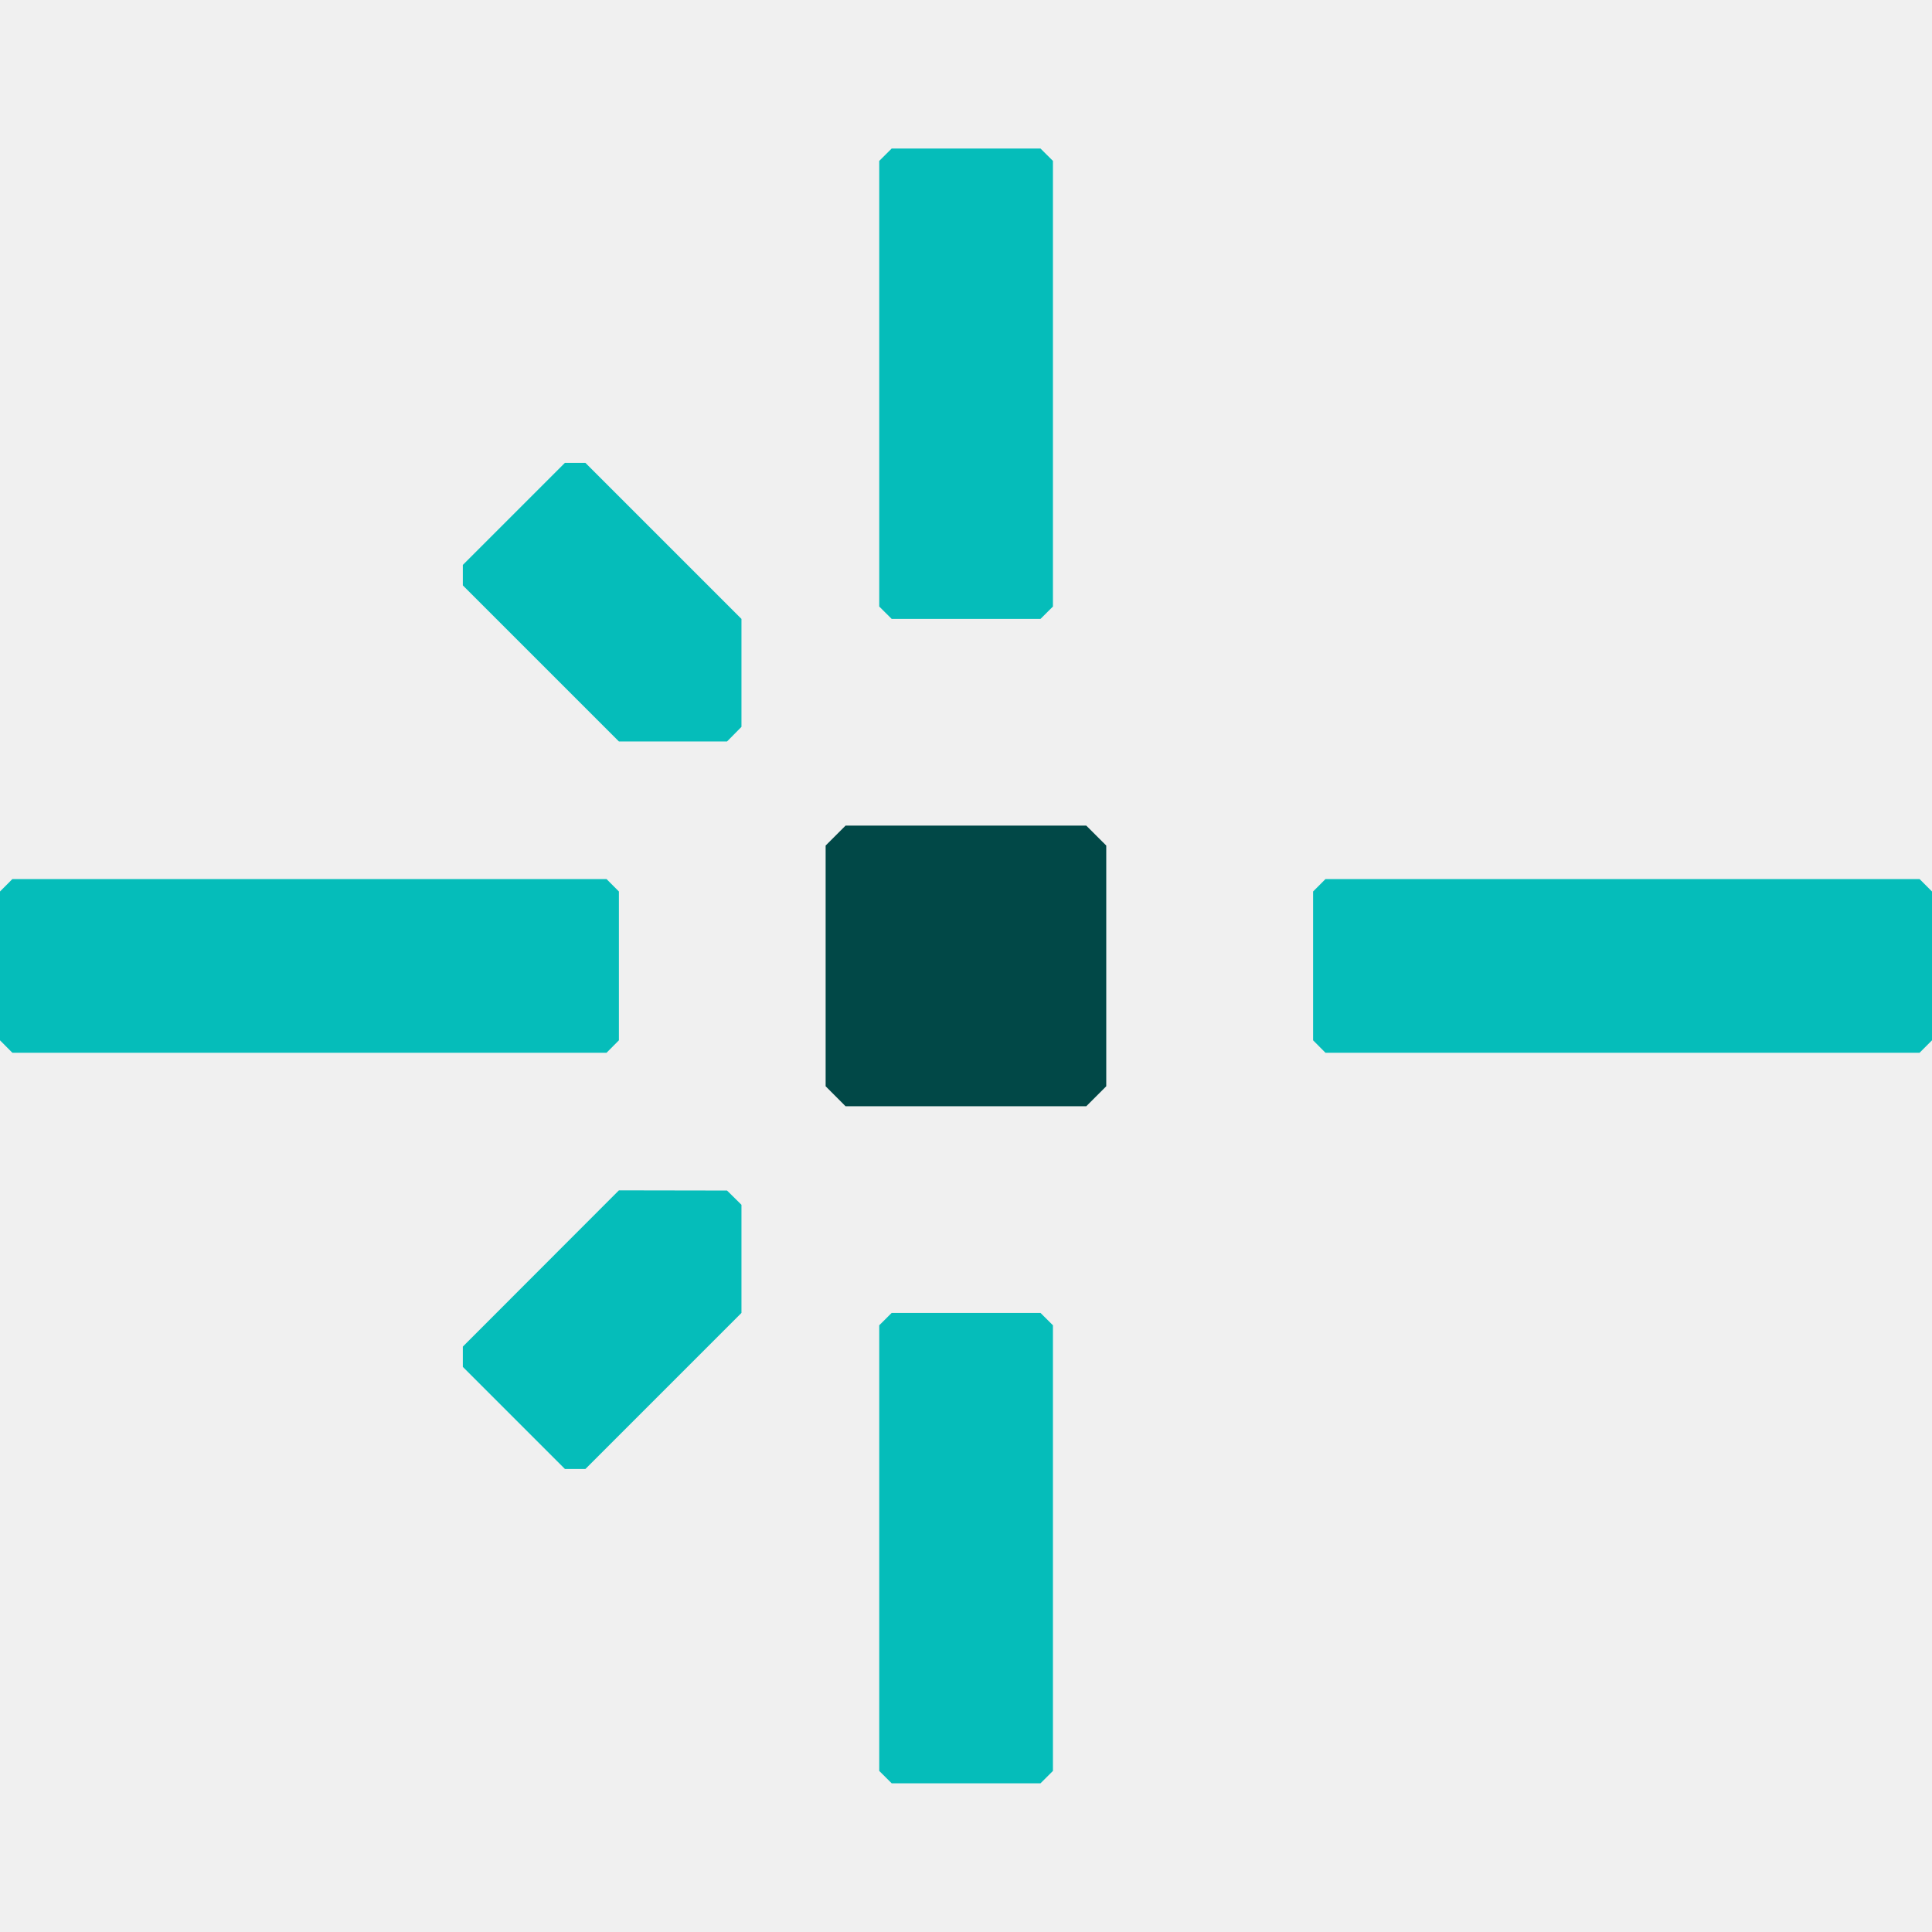
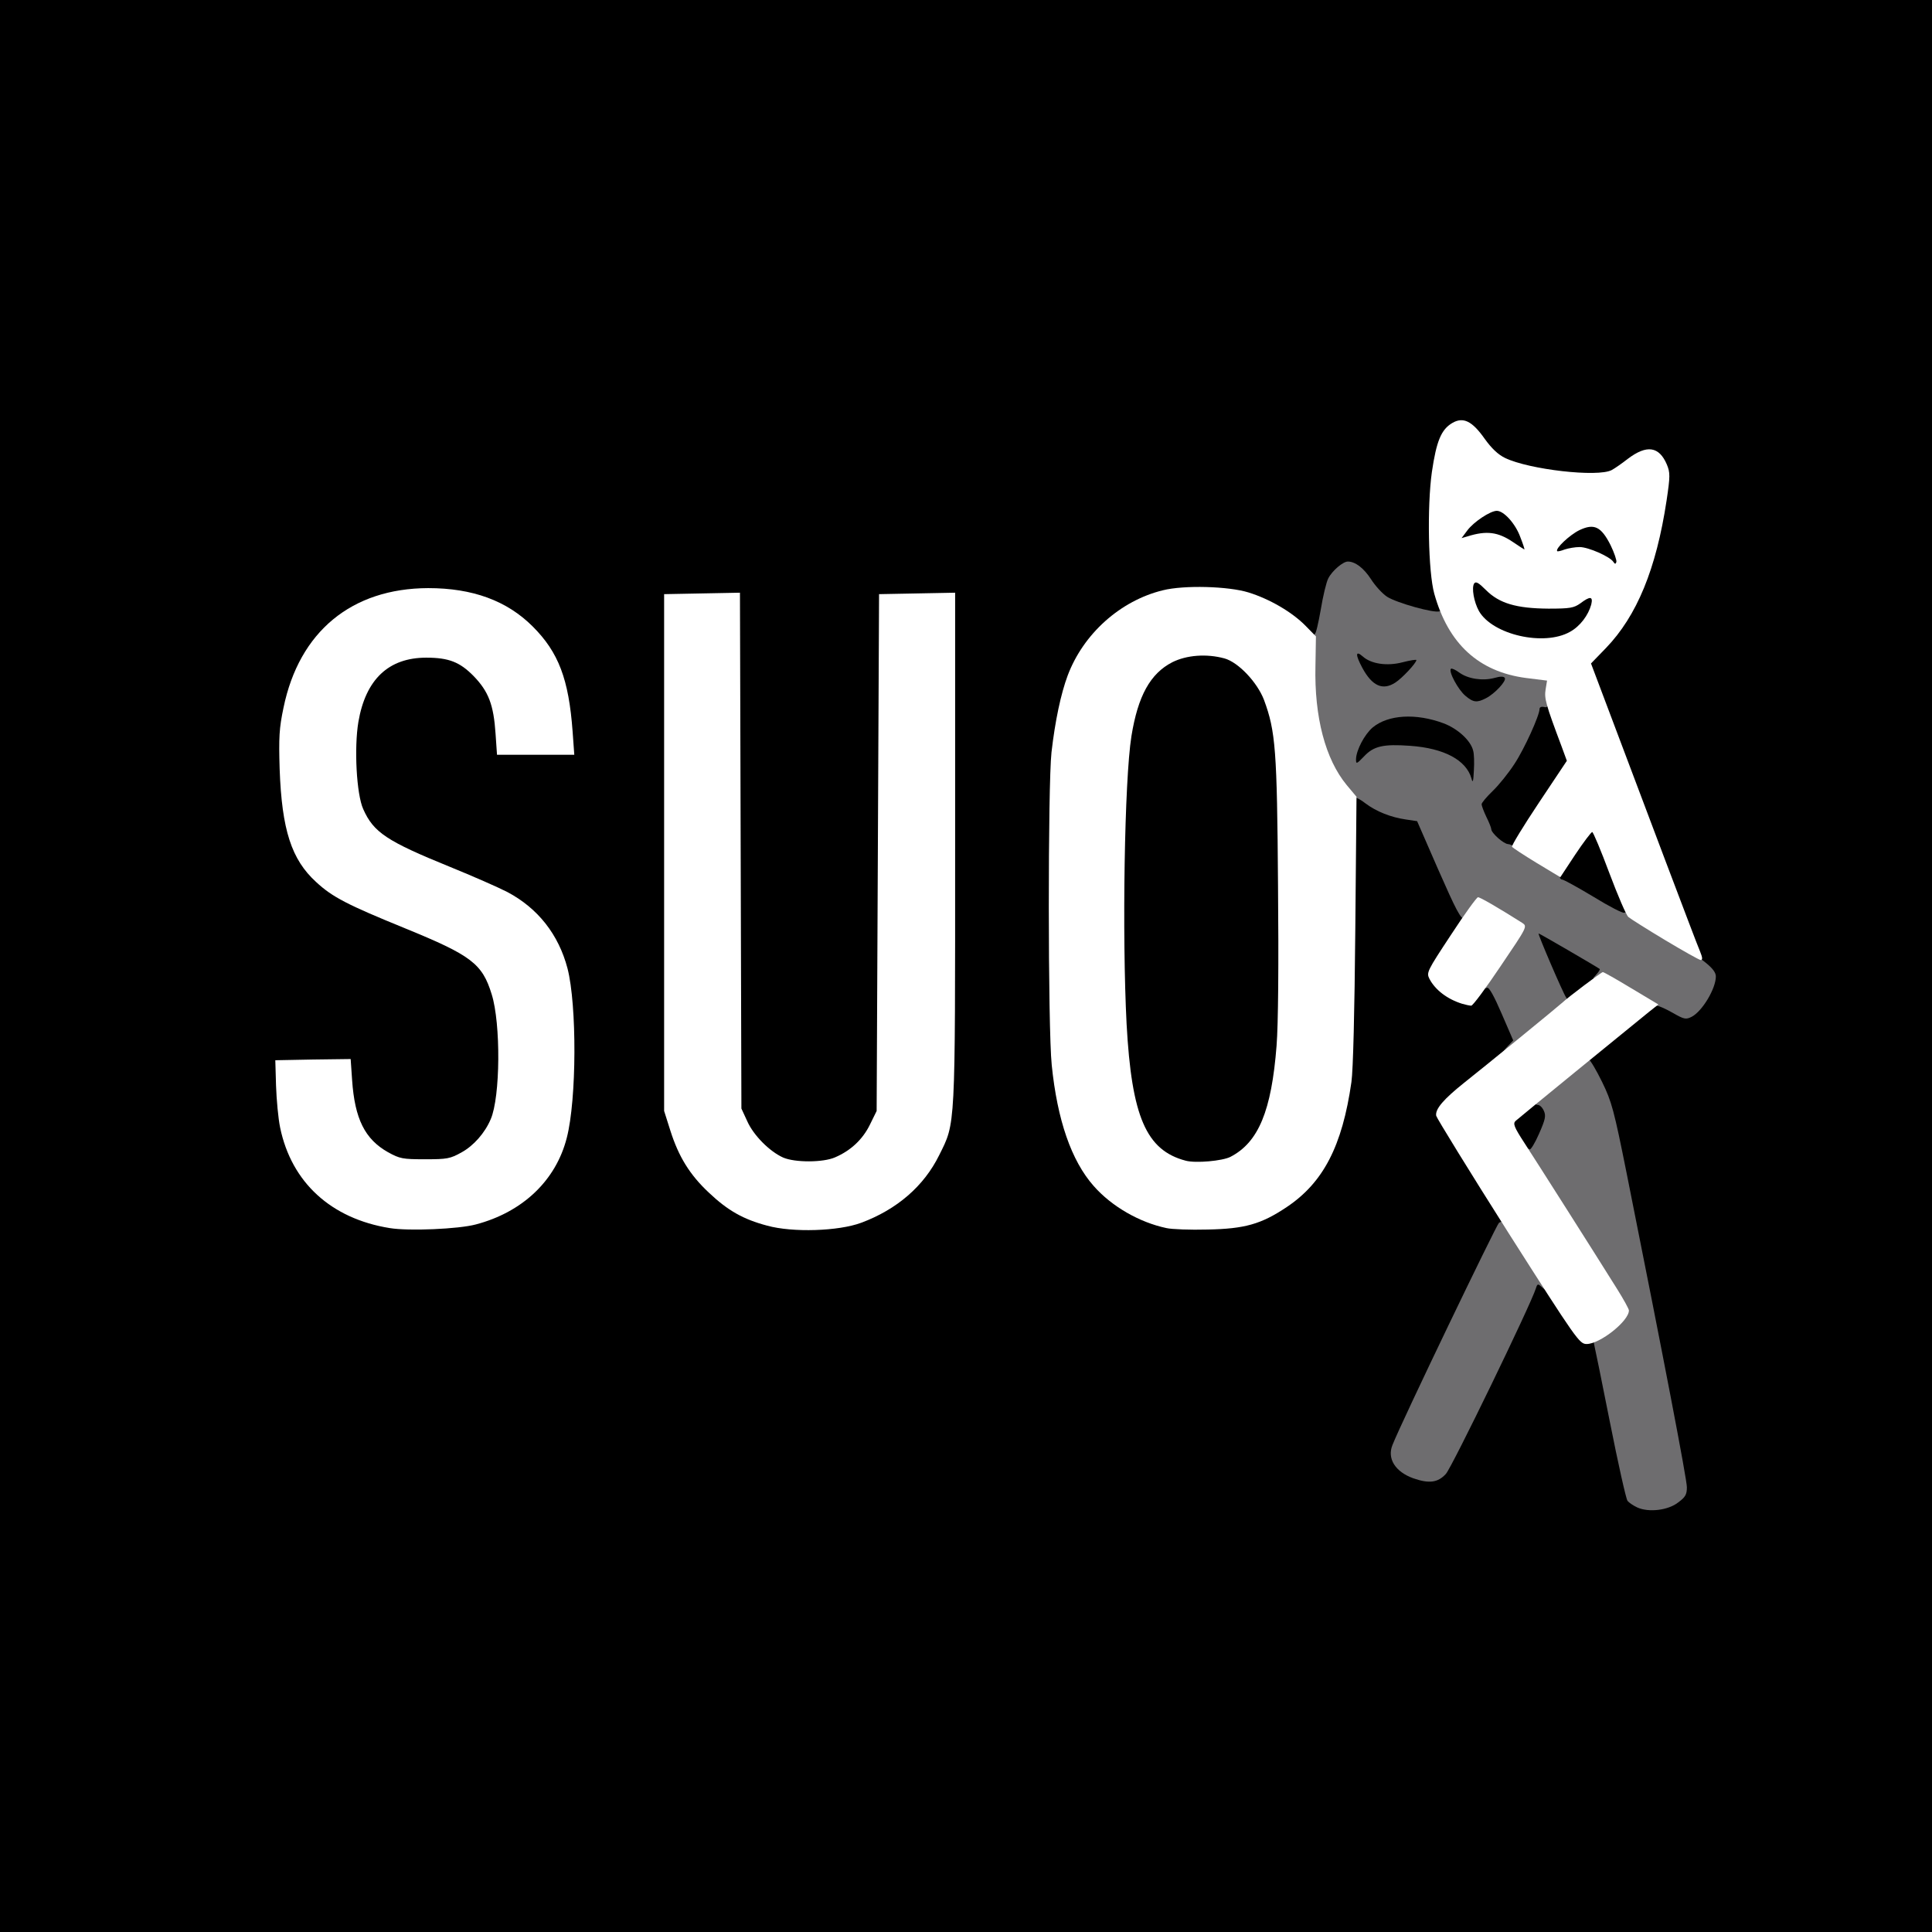
- <svg xmlns="http://www.w3.org/2000/svg" width="32" height="32" viewBox="0 0 32 32" fill="none">
-   <style>
-     .favicon-center-dot {
-       fill: #014847;
-     }
- 
-     .favicon-lines {
-       fill: #05BDBA;
-     }
- 
-     @media (prefers-color-scheme: dark) {
-       .favicon-center-dot {
-         fill: #fff;
-       }
- 
-       .favicon-lines {
-         fill: #05BDBA;
-       }
-     }
-   </style>
-   <path class="favicon-center-dot" stroke="none" d="M17.992 18.323H14.005L13.675 17.992V14.005L14.005 13.675H17.992L18.323 14.005V17.992L17.992 18.323Z" />
-   <g class="favicon-lines" stroke="none">
-     <path d="M9.696 24.331H9.357L7.666 22.64V22.304L10.251 19.716L12.042 19.719L12.281 19.955V21.746L9.696 24.331Z" />
-     <path d="M7.666 9.696V9.357L9.357 7.666H9.696L12.281 10.251V12.039L12.042 12.281H10.251L7.666 9.696Z" />
-     <path d="M10.046 17.437H0.205L0 17.231V14.766L0.205 14.56H10.046L10.251 14.766V17.231L10.046 17.437Z" />
-     <path d="M31.794 17.437H21.954L21.749 17.231V14.766L21.954 14.56H31.794L32 14.766V17.231L31.794 17.437Z" />
-     <path d="M14.563 10.046V2.665L14.769 2.46H17.234L17.44 2.665V10.046L17.234 10.251H14.769L14.563 10.046Z" />
-     <path d="M14.563 29.332V21.951L14.769 21.746H17.234L17.44 21.951V29.332L17.234 29.537H14.769L14.563 29.332Z" />
-   </g>
+ <svg xmlns="http://www.w3.org/2000/svg" width="96" height="96" viewBox="0 0 96 96" fill="none">
+   <rect width="96" height="96" fill="black" />
+   <path d="M54.792 74.571C54.348 74.151 54.18 73.599 54.18 72.507C54.18 71.691 54.228 71.403 54.456 70.983C54.852 70.227 55.32 70.023 56.628 70.023H57.684L57.636 71.799C57.576 73.707 57.468 74.091 56.868 74.571C56.412 74.931 55.176 74.931 54.792 74.571Z" fill="black" />
+   <path d="M58.8 57.795C56.832 57.279 56.112 55.611 55.86 51.003C55.632 46.539 55.752 38.643 56.1 36.459C56.544 33.711 57.636 32.463 59.628 32.463C60.876 32.463 61.344 32.631 62.052 33.351C62.772 34.071 63.084 34.803 63.384 36.459C63.54 37.359 63.588 38.727 63.624 43.983C63.684 50.823 63.588 53.115 63.192 54.687C62.784 56.271 62.232 57.099 61.248 57.603C60.852 57.819 59.316 57.939 58.8 57.795Z" fill="black" />
+   <path d="M75.48 56.679C75.252 56.331 75.06 55.959 75.06 55.851C75.06 55.587 76.104 54.783 76.44 54.783C76.632 54.783 76.752 54.891 76.86 55.143C76.992 55.467 76.968 55.599 76.62 56.403C76.404 56.895 76.152 57.303 76.068 57.303C75.984 57.303 75.72 57.015 75.48 56.679Z" fill="black" />
+   <path d="M77.58 49.671C77.58 49.575 77.28 48.807 76.92 47.979C76.56 47.151 76.26 46.419 76.26 46.371C76.26 46.131 76.716 46.311 78.12 47.139C79.092 47.703 79.608 48.075 79.62 48.207C79.62 48.423 77.988 49.863 77.736 49.863C77.652 49.863 77.58 49.779 77.58 49.671Z" fill="black" />
+   <path d="M79.08 44.703C78.36 44.247 77.664 43.875 77.556 43.875C77.436 43.863 77.34 43.791 77.34 43.707C77.34 43.407 78.9 41.223 79.116 41.223C79.284 41.223 79.5 41.679 80.076 43.239C80.484 44.343 80.82 45.315 80.82 45.399C80.82 45.687 80.388 45.519 79.08 44.703Z" fill="black" />
+   <path d="M74.292 41.751C74.124 41.571 73.98 41.379 73.98 41.319C73.98 41.259 73.872 40.983 73.74 40.719C73.392 39.987 73.44 39.771 74.052 39.183C74.784 38.475 75.576 37.251 76.02 36.147C76.224 35.643 76.38 35.187 76.38 35.115C76.38 35.043 76.512 34.983 76.668 34.983C76.92 34.983 77.016 35.127 77.448 36.255C77.724 36.951 77.94 37.623 77.94 37.755C77.94 37.875 77.328 38.895 76.596 40.023C75.42 41.787 75.204 42.063 74.928 42.063C74.748 42.063 74.484 41.931 74.292 41.751Z" fill="black" />
+   <path d="M72.972 38.775C72.756 37.899 71.616 37.299 69.96 37.179C68.796 37.095 68.196 37.263 67.836 37.755C67.488 38.223 67.26 38.199 67.26 37.719C67.272 36.783 68.028 35.835 68.976 35.571C70.092 35.271 72.168 35.715 72.804 36.399C73.296 36.915 73.38 37.191 73.38 38.151C73.38 38.847 73.344 39.063 73.212 39.063C73.116 39.063 73.008 38.931 72.972 38.775Z" fill="black" />
+   <path d="M72.732 34.731C72.372 34.443 71.94 33.675 71.94 33.303C71.94 32.991 72.216 32.991 72.672 33.339C73.032 33.591 73.488 33.639 74.58 33.519C75.012 33.471 75.036 33.855 74.616 34.287C73.932 35.007 73.284 35.163 72.732 34.731Z" fill="black" />
+   <path d="M68.208 34.083C67.896 33.915 67.26 32.883 67.26 32.535C67.26 32.307 67.656 32.283 67.848 32.499C67.92 32.595 68.196 32.727 68.46 32.811C68.844 32.919 69.06 32.919 69.648 32.763C70.032 32.667 70.392 32.583 70.428 32.583C70.62 32.583 70.452 33.039 70.14 33.411C69.444 34.227 68.856 34.431 68.208 34.083Z" fill="black" />
+   <path d="M75.18 31.683C74.412 31.467 73.716 31.035 73.428 30.603C73.176 30.219 72.984 29.367 73.08 29.019C73.176 28.623 73.44 28.683 73.98 29.223C74.604 29.847 75.48 30.111 76.944 30.111C77.892 30.123 78.084 30.087 78.408 29.859C78.6 29.703 78.888 29.583 79.032 29.583C79.26 29.583 79.284 29.631 79.2 30.015C79.092 30.639 78.672 31.203 78.12 31.515C77.508 31.863 76.116 31.935 75.18 31.683Z" fill="black" />
+   <path d="M80.04 28.023C79.992 27.951 79.692 27.759 79.356 27.591C78.732 27.279 78.54 27.267 77.556 27.495C77.052 27.615 77.124 27.243 77.7 26.691C78.312 26.103 78.972 25.887 79.452 26.115C80.052 26.403 80.772 28.143 80.292 28.143C80.196 28.143 80.076 28.083 80.04 28.023Z" fill="black" />
+   <path d="M75.072 27.063C74.436 26.631 73.836 26.499 73.32 26.691C72.852 26.859 72.54 26.859 72.54 26.703C72.54 26.235 73.776 25.263 74.376 25.263C74.844 25.263 75.372 25.791 75.648 26.535C75.792 26.895 75.9 27.243 75.9 27.303C75.9 27.507 75.612 27.423 75.072 27.063Z" fill="black" />
+   <path d="M81.36 74.907C81.156 74.811 80.94 74.667 80.868 74.571C80.796 74.475 80.4 72.711 79.992 70.647C79.584 68.583 79.224 66.831 79.2 66.747C79.164 66.663 79.38 66.459 79.668 66.291C79.956 66.111 80.328 65.787 80.508 65.547L80.832 65.115L78.948 62.139C77.904 60.507 76.8 58.743 76.476 58.239C75.936 57.363 75.768 56.967 76.008 57.111C76.056 57.147 76.272 56.799 76.476 56.331C76.788 55.623 76.824 55.443 76.716 55.203C76.644 55.035 76.512 54.903 76.416 54.903C76.332 54.903 76.26 54.855 76.26 54.795C76.26 54.627 78.792 52.611 78.948 52.647C79.02 52.671 79.32 53.175 79.608 53.763C80.088 54.747 80.196 55.155 80.832 58.323C82.692 67.623 83.82 73.503 83.82 73.899C83.82 74.259 83.748 74.391 83.388 74.655C82.884 75.051 81.924 75.159 81.36 74.907Z" fill="#6E6D6F" />
+   <path d="M70.224 73.455C69.324 73.131 68.916 72.471 69.192 71.799C69.648 70.635 74.364 60.843 74.484 60.759C74.568 60.711 74.676 60.675 74.724 60.699C74.844 60.735 76.86 63.891 76.86 64.047C76.86 64.119 76.752 64.083 76.632 63.975C76.416 63.771 76.392 63.783 76.32 64.011C76.068 64.827 72.144 72.915 71.844 73.239C71.448 73.671 71.016 73.731 70.224 73.455Z" fill="#6E6D6F" />
+   <path d="M74.928 51.975L75.192 51.699L74.616 50.367C74.244 49.503 73.992 49.047 73.896 49.083C73.608 49.179 73.74 48.939 74.64 47.619C75.12 46.887 75.54 46.239 75.564 46.167C75.588 46.095 75.12 45.735 74.52 45.375L73.452 44.715L73.14 45.183C72.972 45.447 72.816 45.663 72.78 45.663C72.576 45.663 72.36 45.243 71.436 43.143L70.416 40.803L69.852 40.719C69.108 40.611 68.388 40.323 67.86 39.927C67.632 39.747 67.392 39.615 67.32 39.627C67.104 39.663 66.3 38.535 65.94 37.671C65.448 36.471 65.208 34.983 65.232 33.099C65.232 32.223 65.28 31.503 65.328 31.503C65.388 31.503 65.508 30.963 65.628 30.291C65.736 29.631 65.904 28.923 66 28.743C66.192 28.359 66.732 27.903 66.972 27.903C67.344 27.903 67.764 28.227 68.124 28.779C68.328 29.103 68.688 29.499 68.928 29.655C69.396 29.955 71.268 30.483 71.532 30.375C71.628 30.339 71.796 30.519 71.964 30.867C72.708 32.379 74.112 33.327 75.924 33.555L76.956 33.687V34.443C76.944 35.103 76.908 35.187 76.716 35.127C76.596 35.103 76.5 35.139 76.5 35.223C76.5 35.547 75.744 37.215 75.252 37.959C74.964 38.403 74.484 39.003 74.172 39.303C73.872 39.591 73.62 39.891 73.62 39.963C73.62 40.035 73.728 40.323 73.86 40.599C73.992 40.863 74.1 41.139 74.1 41.199C74.1 41.391 74.724 41.943 74.94 41.943C75.252 41.943 77.52 43.371 77.508 43.551C77.496 43.635 77.556 43.707 77.628 43.707C77.7 43.707 78.396 44.091 79.176 44.559C79.956 45.039 80.652 45.399 80.712 45.351C80.784 45.315 80.928 45.363 81.036 45.459C81.144 45.543 81.972 46.071 82.872 46.599C84.672 47.679 85.26 48.147 85.26 48.519C85.26 49.119 84.588 50.247 84.06 50.523C83.772 50.667 83.688 50.655 83.124 50.331C82.788 50.139 82.44 49.983 82.356 49.983C82.272 49.983 81.624 49.635 80.916 49.215C80.208 48.783 79.596 48.483 79.56 48.555C79.512 48.615 79.404 48.663 79.296 48.663C79.128 48.663 79.128 48.627 79.32 48.423C79.44 48.291 79.512 48.171 79.488 48.147C79.284 48.003 76.5 46.383 76.452 46.383C76.392 46.383 77.676 49.371 77.82 49.563C77.964 49.743 77.784 49.935 76.296 51.159C75.036 52.191 74.316 52.623 74.928 51.975ZM73.2 37.299C73.08 36.795 72.432 36.207 71.736 35.943C70.356 35.427 68.976 35.511 68.208 36.147C67.8 36.495 67.392 37.275 67.38 37.719C67.38 37.983 67.404 37.971 67.776 37.587C68.256 37.071 68.736 36.963 70.068 37.059C71.76 37.179 72.852 37.767 73.116 38.679C73.176 38.931 73.212 38.847 73.236 38.283C73.26 37.899 73.248 37.455 73.2 37.299ZM73.836 34.695C74.28 34.467 74.868 33.831 74.772 33.687C74.724 33.603 74.544 33.603 74.256 33.687C73.668 33.843 72.948 33.735 72.516 33.423C72.324 33.279 72.132 33.195 72.096 33.231C71.964 33.363 72.456 34.275 72.816 34.575C73.212 34.911 73.392 34.923 73.836 34.695ZM69.336 33.915C69.672 33.699 70.368 32.955 70.38 32.799C70.38 32.763 70.068 32.811 69.696 32.907C68.928 33.111 68.124 32.991 67.716 32.619C67.344 32.295 67.344 32.535 67.692 33.183C68.184 34.095 68.712 34.323 69.336 33.915Z" fill="#6E6D6F" />
+   <path d="M74.94 61.239C73.008 58.191 71.4 55.575 71.364 55.443C71.304 55.107 71.736 54.615 72.756 53.799C73.716 53.043 77.46 49.983 77.652 49.803C77.916 49.551 79.572 48.303 79.644 48.303C79.692 48.303 80.328 48.663 81.06 49.107L82.404 49.911L81.948 50.271C80.952 51.075 75.468 55.551 75.312 55.695C75.168 55.827 75.228 55.995 75.744 56.787C76.344 57.711 79.236 62.259 80.352 64.047C80.676 64.563 80.94 65.043 80.94 65.115C80.94 65.643 79.5 66.783 78.84 66.783C78.48 66.783 78.348 66.591 74.94 61.239Z" fill="white" />
+   <path d="M19.368 61.023C16.452 60.555 14.484 58.755 13.92 56.031C13.824 55.575 13.74 54.639 13.716 53.943L13.68 52.683L15.552 52.647L17.424 52.623L17.496 53.667C17.628 55.599 18.132 56.607 19.284 57.255C19.872 57.579 20.016 57.603 21.12 57.603C22.212 57.603 22.368 57.579 22.944 57.255C23.532 56.931 24.096 56.295 24.384 55.611C24.864 54.507 24.888 50.859 24.432 49.407C23.964 47.883 23.424 47.475 20.136 46.131C17.256 44.955 16.524 44.583 15.708 43.827C14.484 42.711 14.004 41.235 13.896 38.223C13.848 36.639 13.872 36.183 14.088 35.163C14.868 31.383 17.472 29.235 21.276 29.223C23.484 29.223 25.188 29.847 26.472 31.131C27.756 32.415 28.26 33.747 28.452 36.339L28.536 37.503H26.616H24.696L24.624 36.459C24.528 35.019 24.276 34.359 23.532 33.591C22.848 32.895 22.296 32.679 21.18 32.679C19.308 32.679 18.168 33.759 17.808 35.871C17.592 37.155 17.712 39.459 18.048 40.203C18.564 41.367 19.224 41.799 22.38 43.083C23.472 43.527 24.732 44.079 25.2 44.319C26.724 45.123 27.756 46.431 28.2 48.123C28.668 49.947 28.656 54.627 28.164 56.535C27.624 58.659 25.968 60.231 23.64 60.843C22.788 61.071 20.316 61.179 19.368 61.023Z" fill="white" />
+   <path d="M38.124 60.903C36.936 60.591 36.156 60.147 35.22 59.259C34.272 58.371 33.72 57.471 33.312 56.187L33 55.203V42.363V29.523L34.884 29.487L36.768 29.451L36.804 42.267L36.84 55.083L37.128 55.707C37.44 56.415 38.244 57.219 38.916 57.519C39.504 57.771 40.896 57.771 41.496 57.507C42.276 57.171 42.864 56.619 43.224 55.887L43.56 55.203L43.62 42.363L43.68 29.523L45.576 29.487L47.46 29.451V42.147C47.46 56.223 47.484 55.755 46.668 57.399C45.912 58.935 44.568 60.099 42.792 60.759C41.664 61.179 39.384 61.251 38.124 60.903Z" fill="white" />
+   <path d="M57.96 61.023C56.604 60.735 55.236 59.943 54.348 58.935C53.232 57.675 52.536 55.647 52.26 52.923C52.068 51.075 52.068 39.003 52.248 37.383C52.428 35.811 52.716 34.467 53.052 33.567C53.832 31.491 55.668 29.847 57.78 29.331C58.836 29.067 61.032 29.127 62.04 29.439C63.084 29.763 64.2 30.411 64.872 31.095L65.388 31.623L65.364 33.087C65.304 35.631 65.856 37.719 66.912 39.003L67.404 39.591L67.344 46.203C67.308 50.271 67.236 53.175 67.152 53.763C66.696 56.955 65.748 58.767 63.936 59.979C62.664 60.831 61.848 61.059 60 61.095C59.148 61.119 58.224 61.083 57.96 61.023ZM61.14 57.483C62.532 56.763 63.18 55.203 63.432 51.963C63.516 50.907 63.54 47.907 63.504 43.983C63.456 37.263 63.384 36.339 62.808 34.779C62.472 33.903 61.536 32.907 60.84 32.715C59.952 32.475 58.968 32.547 58.248 32.907C57.156 33.471 56.544 34.575 56.22 36.579C55.872 38.763 55.752 46.455 55.98 50.883C56.232 55.491 56.952 57.159 58.92 57.675C59.412 57.807 60.744 57.687 61.14 57.483Z" fill="white" />
+   <path d="M72.648 49.875C71.916 49.647 71.316 49.191 71.028 48.639C70.872 48.327 70.908 48.255 72.096 46.455C72.768 45.423 73.38 44.583 73.44 44.583C73.548 44.583 74.4 45.075 75.636 45.855C75.9 46.035 75.9 46.035 74.568 48.003C73.836 49.095 73.176 49.983 73.104 49.971C73.02 49.971 72.816 49.923 72.648 49.875Z" fill="white" />
+   <path d="M82.728 46.707C81.828 46.167 81.012 45.651 80.916 45.567C80.808 45.483 80.388 44.499 79.968 43.383C79.548 42.255 79.164 41.343 79.116 41.343C79.068 41.343 78.684 41.847 78.276 42.459L77.532 43.587L76.356 42.879C75.708 42.483 75.156 42.123 75.132 42.075C75.096 42.027 75.696 41.043 76.464 39.891L77.856 37.803L77.592 37.083C76.812 35.007 76.728 34.707 76.8 34.263L76.872 33.819L75.816 33.687C73.476 33.375 71.964 31.995 71.268 29.499C70.968 28.419 70.908 25.179 71.148 23.463C71.376 21.903 71.616 21.339 72.168 21.015C72.708 20.703 73.152 20.919 73.776 21.807C74.112 22.275 74.436 22.587 74.784 22.755C75.972 23.331 79.404 23.727 80.088 23.355C80.244 23.271 80.604 23.019 80.88 22.803C81.828 22.083 82.44 22.179 82.824 23.079C82.992 23.487 82.992 23.655 82.812 24.867C82.296 28.275 81.336 30.603 79.8 32.199L79.056 32.967L80.124 35.799C80.712 37.359 81.888 40.479 82.74 42.735C83.592 44.979 84.36 47.019 84.468 47.259C84.6 47.583 84.612 47.703 84.504 47.703C84.42 47.691 83.628 47.247 82.728 46.707ZM78.012 31.395C78.516 31.119 78.924 30.567 79.068 30.039C79.164 29.631 79.02 29.607 78.528 29.979C78.204 30.207 78.024 30.243 76.944 30.243C75.336 30.231 74.496 29.979 73.836 29.319C73.464 28.947 73.332 28.875 73.248 28.995C73.116 29.211 73.236 29.907 73.488 30.363C74.16 31.539 76.716 32.127 78.012 31.395ZM80.028 27.087C79.56 26.163 79.212 25.995 78.48 26.343C77.988 26.583 77.268 27.267 77.376 27.387C77.4 27.411 77.568 27.375 77.748 27.303C77.928 27.243 78.264 27.183 78.492 27.183C78.924 27.183 80.016 27.663 80.172 27.927C80.244 28.035 80.28 28.035 80.316 27.927C80.34 27.843 80.208 27.459 80.028 27.087ZM75.54 26.679C75.3 26.019 74.724 25.383 74.376 25.383C74.052 25.383 73.224 25.935 72.912 26.355L72.624 26.739L72.912 26.655C73.86 26.355 74.436 26.427 75.192 26.943C75.48 27.135 75.732 27.303 75.744 27.303C75.768 27.303 75.672 27.015 75.54 26.679Z" fill="white" />
</svg>
